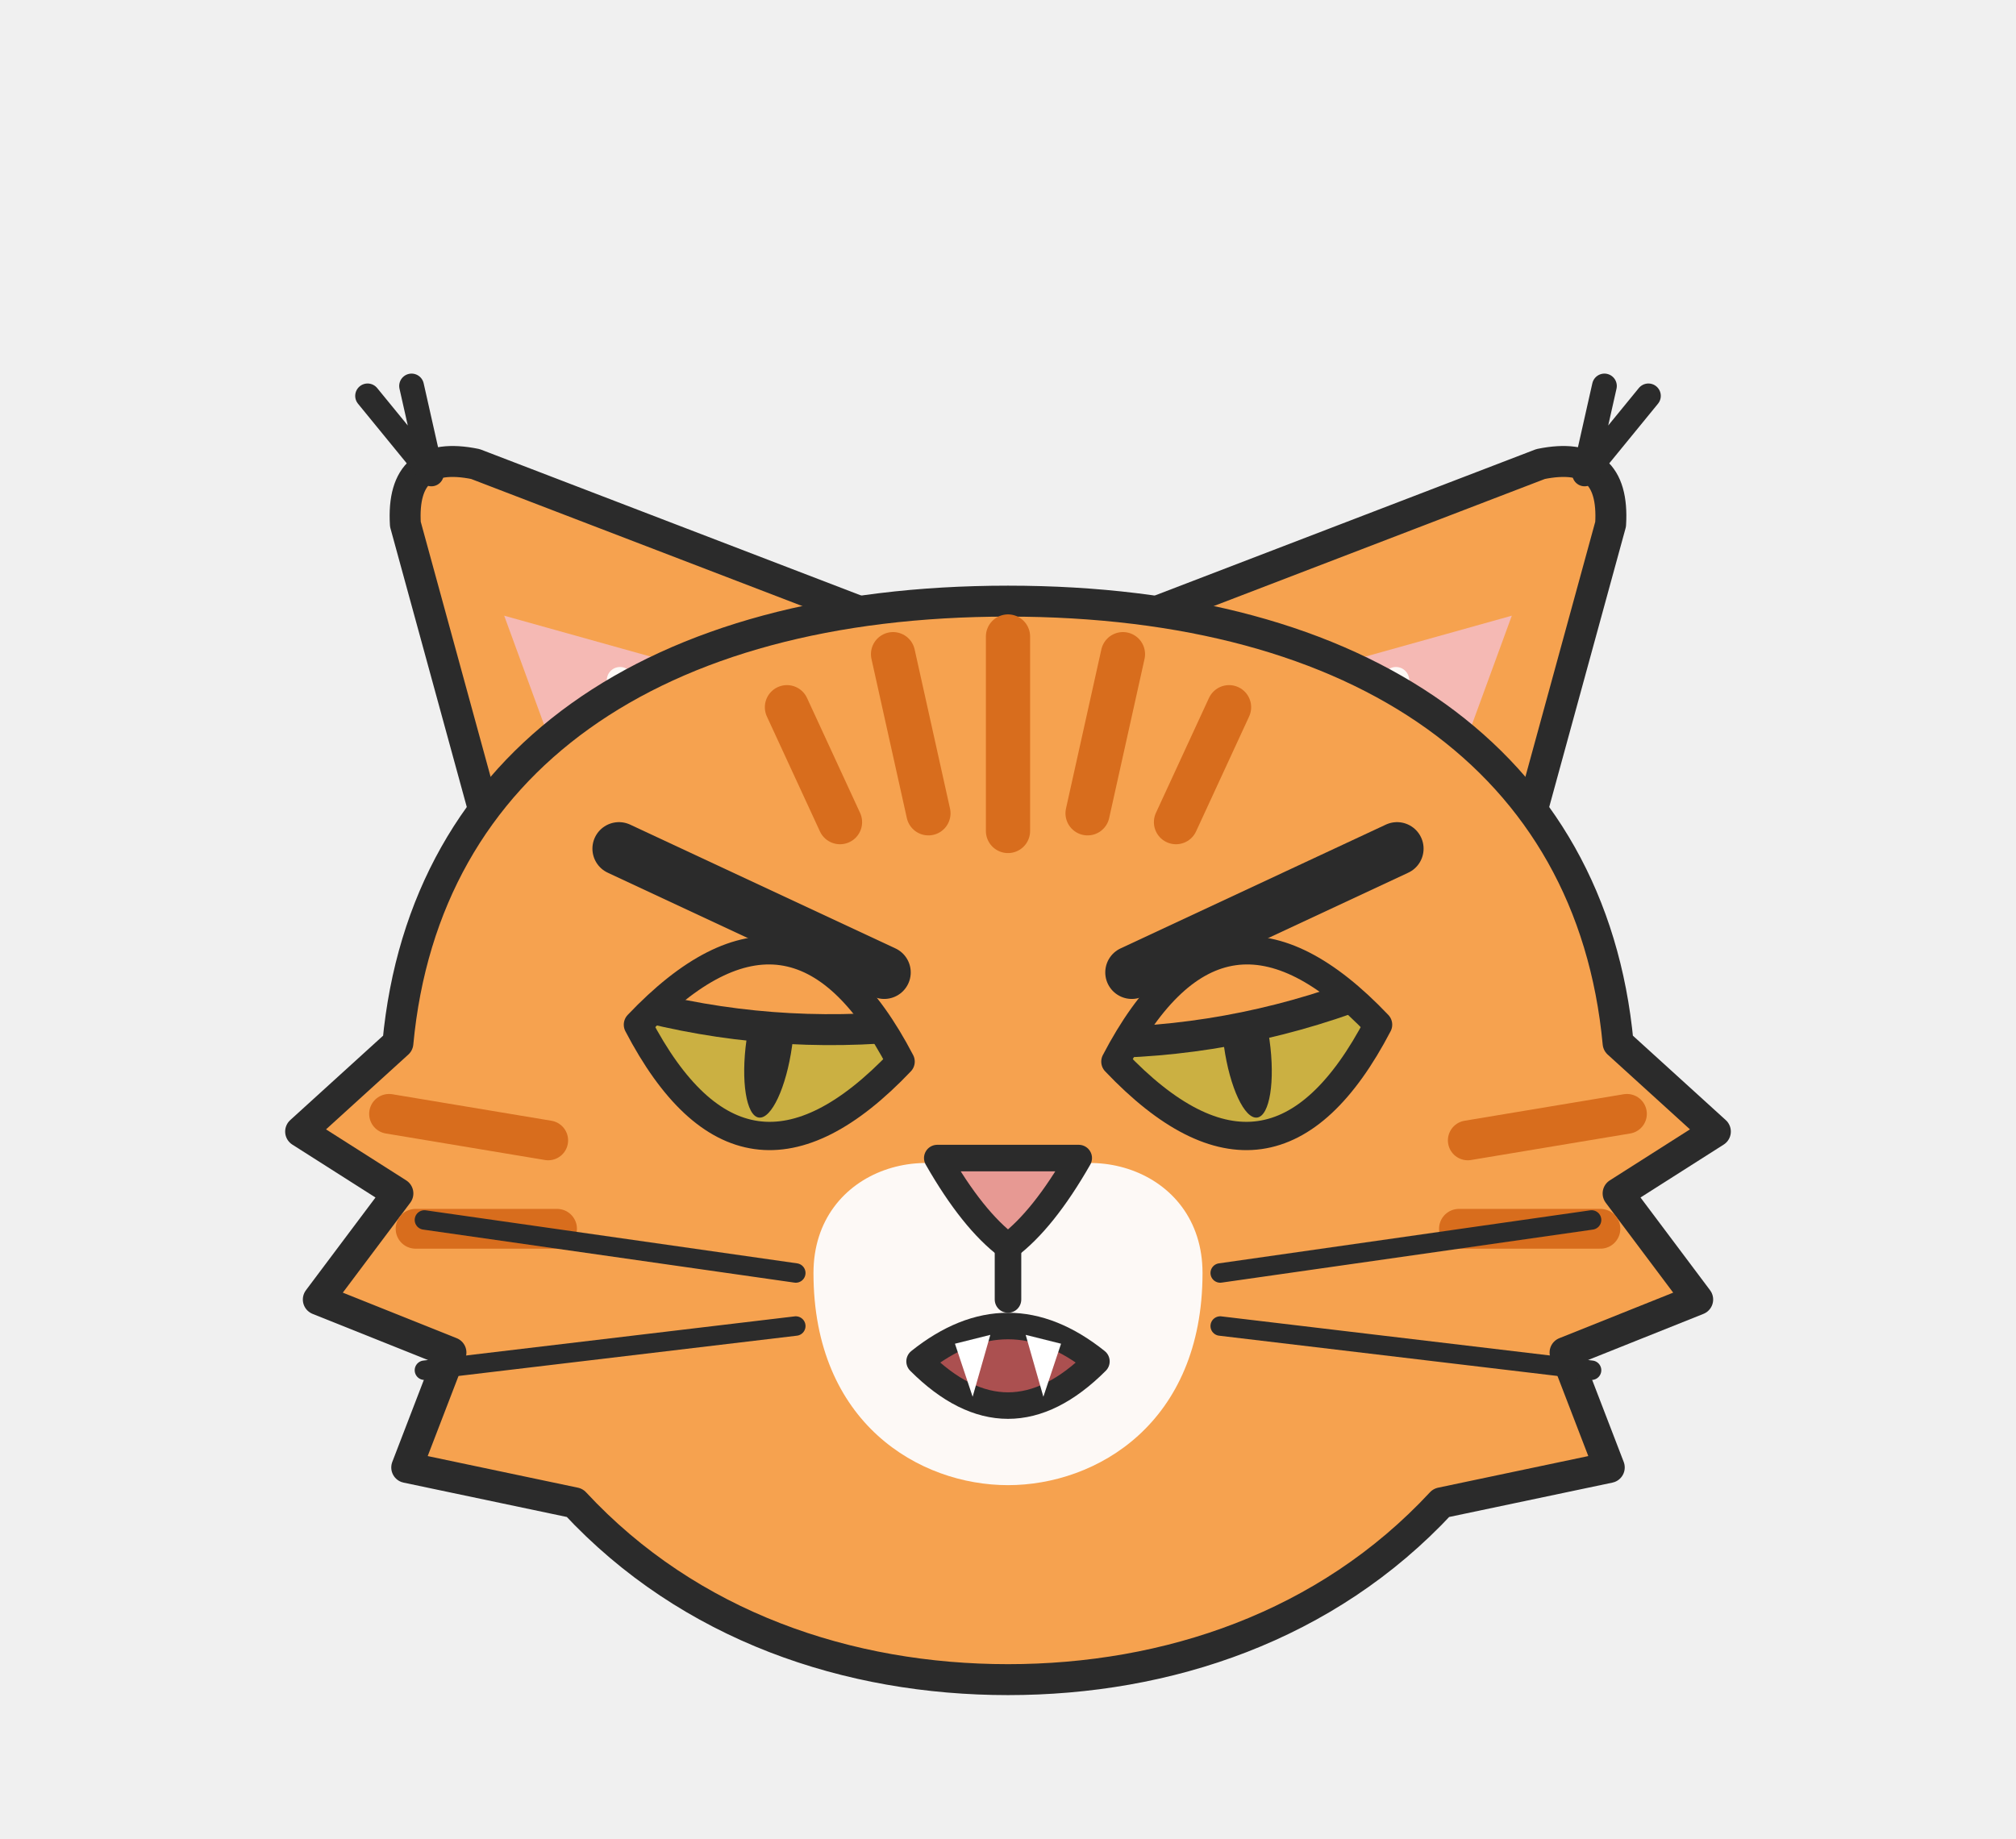
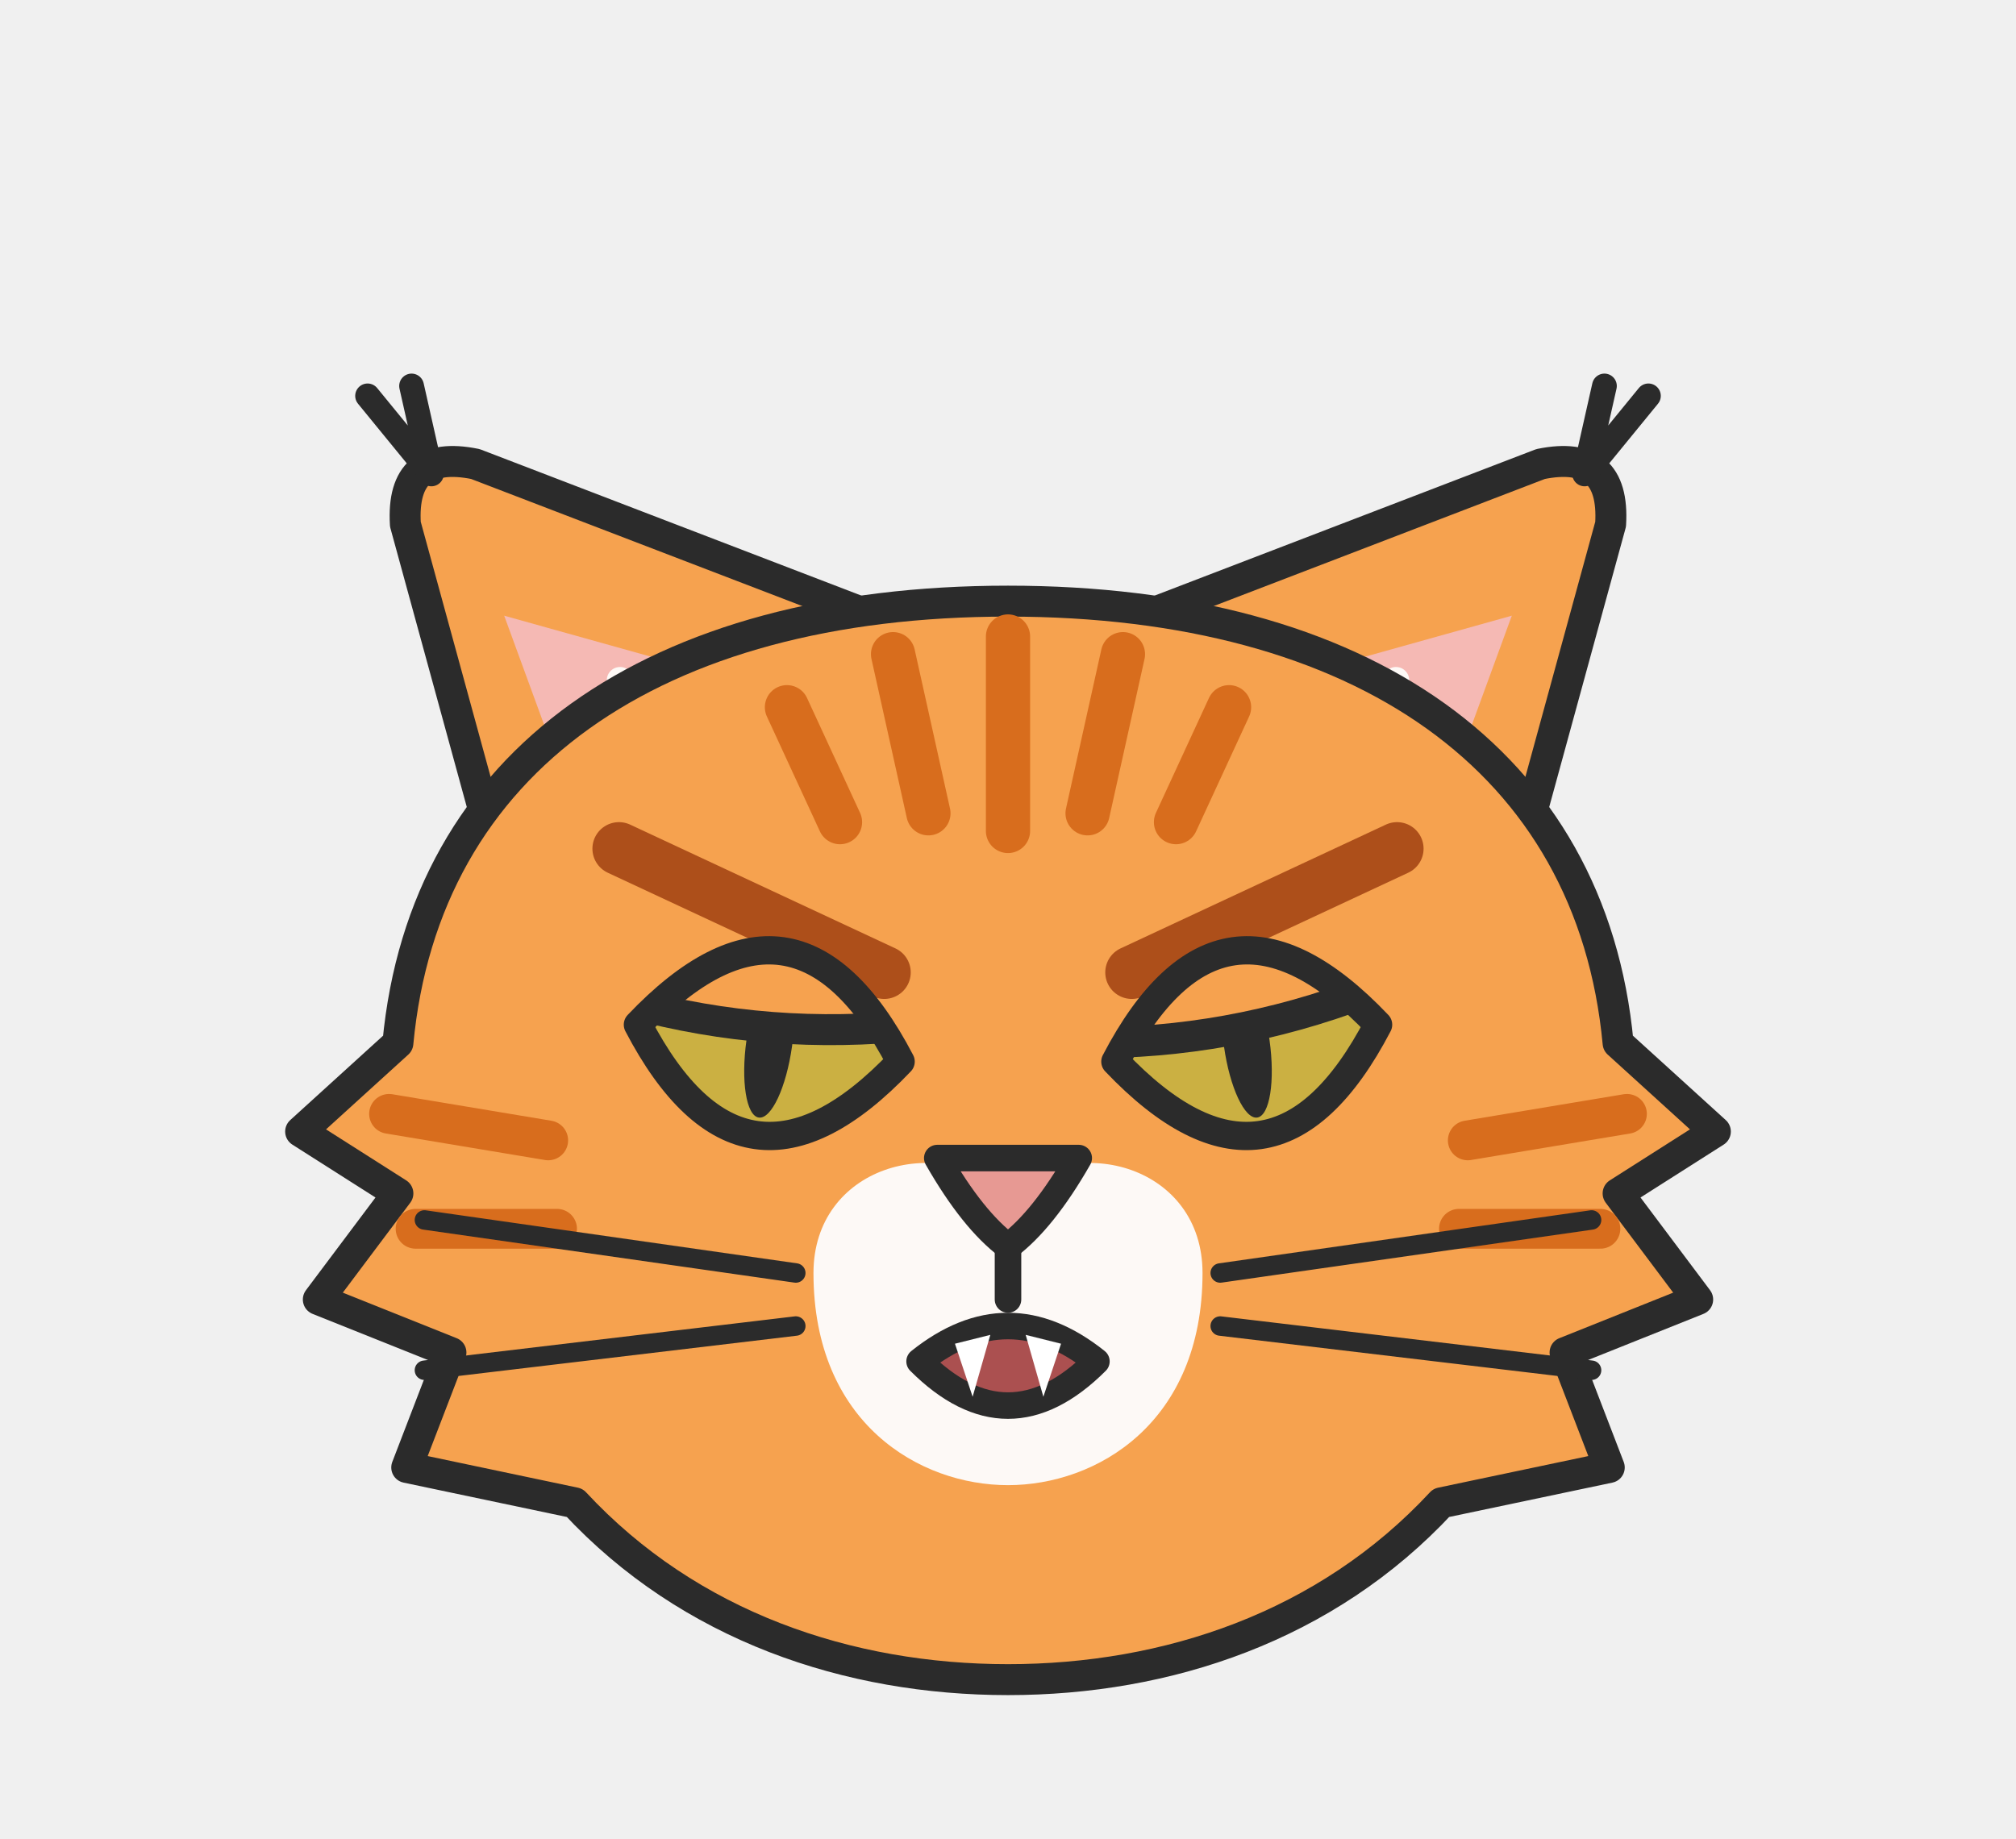
<svg xmlns="http://www.w3.org/2000/svg" class="luci luci-pose-face-annoyed" viewBox="-14 -14 228 208" width="456" height="416" role="img" aria-label="Luci the cat, face annoyed">
  <g transform="translate(0 0)">
    <g class="luci-head">
      <g class="luci-ear luci-ear-r">
        <g transform="rotate(24 133 80) translate(0 8)">
          <path d="M162 98 L151 26 Q148 18 141 23 L104 60 Z" fill="#F6A24F" stroke="#2B2B2B" stroke-width="3.5" stroke-linejoin="round" stroke-linecap="round" />
          <path d="M148 84 L145 40 L116 64 Z" fill="#F5B9B4" />
          <path d="M138 74 L144 58 M130 70 L136 52" fill="none" stroke="#FDF9F6" stroke-width="3" stroke-linecap="round" stroke-linejoin="round" />
          <path d="M146 22 L149 11 M146 22 L144 12" fill="none" stroke="#2B2B2B" stroke-width="2.8" stroke-linecap="round" stroke-linejoin="round" />
        </g>
      </g>
      <g class="luci-ear luci-ear-l">
        <g transform="rotate(-24 67 80) translate(0 8)">
          <path d="M38 98 L49 26 Q52 18 59 23 L96 60 Z" fill="#F6A24F" stroke="#2B2B2B" stroke-width="3.5" stroke-linejoin="round" stroke-linecap="round" />
          <path d="M52 84 L55 40 L84 64 Z" fill="#F5B9B4" />
          <path d="M62 74 L56 58 M70 70 L64 52" fill="none" stroke="#FDF9F6" stroke-width="3" stroke-linecap="round" stroke-linejoin="round" />
          <path d="M54 22 L51 11 M54 22 L56 12" fill="none" stroke="#2B2B2B" stroke-width="2.8" stroke-linecap="round" stroke-linejoin="round" />
        </g>
      </g>
      <path class="luci-face" d="M100 54 C140 54 166 72 169 104 L180 114 L169 121 L178 133 L163 139 L168 152 L149 156 C136 170 118 176 100 176 C82 176 64 170 51 156 L32 152 L37 139 L22 133 L31 121 L20 114 L31 104 C34 72 60 54 100 54 Z" fill="#F6A24F" stroke="#2B2B2B" stroke-width="3.5" stroke-linejoin="round" stroke-linecap="round" />
      <g class="luci-stripes">
        <path d="M100 58 L100 80" fill="none" stroke="#D86D1D" stroke-width="5" stroke-linecap="round" stroke-linejoin="round" />
        <path d="M87 60 L91 78" fill="none" stroke="#D86D1D" stroke-width="5" stroke-linecap="round" stroke-linejoin="round" />
        <path d="M113 60 L109 78" fill="none" stroke="#D86D1D" stroke-width="5" stroke-linecap="round" stroke-linejoin="round" />
        <path d="M75 66 L81 79" fill="none" stroke="#D86D1D" stroke-width="5" stroke-linecap="round" stroke-linejoin="round" />
        <path d="M125 66 L119 79" fill="none" stroke="#D86D1D" stroke-width="5" stroke-linecap="round" stroke-linejoin="round" />
        <path d="M30 112 L48 115" fill="none" stroke="#D86D1D" stroke-width="4.5" stroke-linecap="round" stroke-linejoin="round" />
        <path d="M33 125 L49 125" fill="none" stroke="#D86D1D" stroke-width="4.5" stroke-linecap="round" stroke-linejoin="round" />
        <path d="M170 112 L152 115" fill="none" stroke="#D86D1D" stroke-width="4.5" stroke-linecap="round" stroke-linejoin="round" />
        <path d="M167 125 L151 125" fill="none" stroke="#D86D1D" stroke-width="4.5" stroke-linecap="round" stroke-linejoin="round" />
      </g>
      <path class="luci-muzzle" d="M78 130 C78 118 92 114 100 121 C108 114 122 118 122 130 C122 147 110 154 100 154 C90 154 78 147 78 130 Z" fill="#FDF9F6" />
      <g class="luci-brows">
-         <path d="M56 82 L86 96" fill="none" stroke="#2B2B2B" stroke-width="6" stroke-linecap="round" stroke-linejoin="round" />
-         <path d="M144 82 L114 96" fill="none" stroke="#2B2B2B" stroke-width="6" stroke-linecap="round" stroke-linejoin="round" />
+         <path d="M56 82 L86 96" fill="none" stroke="#AD4F1A" stroke-width="6" stroke-linecap="round" stroke-linejoin="round" />
+         <path d="M144 82 L114 96" fill="none" stroke="#AD4F1A" stroke-width="6" stroke-linecap="round" stroke-linejoin="round" />
      </g>
      <g class="luci-eye luci-eye-l">
        <g transform="rotate(8 73 104)">
          <clipPath id="faceannoyede1">
            <path d="M58 104 Q73 83 88 104 Q73 125 58 104 Z" />
          </clipPath>
          <path d="M58 104 Q73 83 88 104 Q73 125 58 104 Z" fill="#CBB042" />
          <g class="luci-pupil">
            <ellipse cx="73" cy="104" rx="2.6" ry="8.5" fill="#2B2B2B" />
            <circle cx="77" cy="101" r="2.2" fill="#FFFFFF" />
          </g>
          <g clip-path="url(#faceannoyede1)">
            <rect x="56" y="90" width="34" height="10.7" fill="#F6A24F" />
            <path d="M57 101.7 Q73 103.7 89 99.7" fill="none" stroke="#2B2B2B" stroke-width="3.5" stroke-linecap="round" stroke-linejoin="round" />
          </g>
          <path d="M58 104 Q73 83 88 104 Q73 125 58 104 Z" fill="none" stroke="#2B2B2B" stroke-width="3.2" stroke-linejoin="round" stroke-linecap="round" />
        </g>
      </g>
      <g class="luci-eye luci-eye-r">
        <g transform="rotate(-8 127 104)">
          <clipPath id="faceannoyede2">
            <path d="M112 104 Q127 83 142 104 Q127 125 112 104 Z" />
          </clipPath>
          <path d="M112 104 Q127 83 142 104 Q127 125 112 104 Z" fill="#CBB042" />
          <g class="luci-pupil">
            <ellipse cx="127" cy="104" rx="2.6" ry="8.5" fill="#2B2B2B" />
            <circle cx="131" cy="101" r="2.2" fill="#FFFFFF" />
          </g>
          <g clip-path="url(#faceannoyede2)">
            <rect x="110" y="90" width="34" height="10.7" fill="#F6A24F" />
            <path d="M111 101.7 Q127 103.7 143 99.7" fill="none" stroke="#2B2B2B" stroke-width="3.5" stroke-linecap="round" stroke-linejoin="round" />
          </g>
          <path d="M112 104 Q127 83 142 104 Q127 125 112 104 Z" fill="none" stroke="#2B2B2B" stroke-width="3.2" stroke-linejoin="round" stroke-linecap="round" />
        </g>
      </g>
      <path class="luci-nose" d="M92 117 L108 117 Q104 124 100 127 Q96 124 92 117 Z" fill="#E79993" stroke="#2B2B2B" stroke-width="3" stroke-linejoin="round" />
      <g class="luci-mouth">
        <path d="M100 127 L100 133" fill="none" stroke="#2B2B2B" stroke-width="3" stroke-linecap="round" stroke-linejoin="round" />
        <path d="M90 140 Q100 132 110 140 Q100 150 90 140 Z" fill="#AB5050" stroke="#2B2B2B" stroke-width="3" stroke-linejoin="round" />
        <path d="M94 138 L96 144 L98 137 Z" fill="#FFFFFF" />
        <path d="M106 138 L104 144 L102 137 Z" fill="#FFFFFF" />
      </g>
      <g class="luci-whiskers">
        <path d="M76 130 L34 124" fill="none" stroke="#2B2B2B" stroke-width="2.2" stroke-linecap="round" stroke-linejoin="round" />
        <path d="M124 130 L166 124" fill="none" stroke="#2B2B2B" stroke-width="2.2" stroke-linecap="round" stroke-linejoin="round" />
        <path d="M76 136 L34 141" fill="none" stroke="#2B2B2B" stroke-width="2.2" stroke-linecap="round" stroke-linejoin="round" />
        <path d="M124 136 L166 141" fill="none" stroke="#2B2B2B" stroke-width="2.2" stroke-linecap="round" stroke-linejoin="round" />
      </g>
    </g>
  </g>
</svg>
